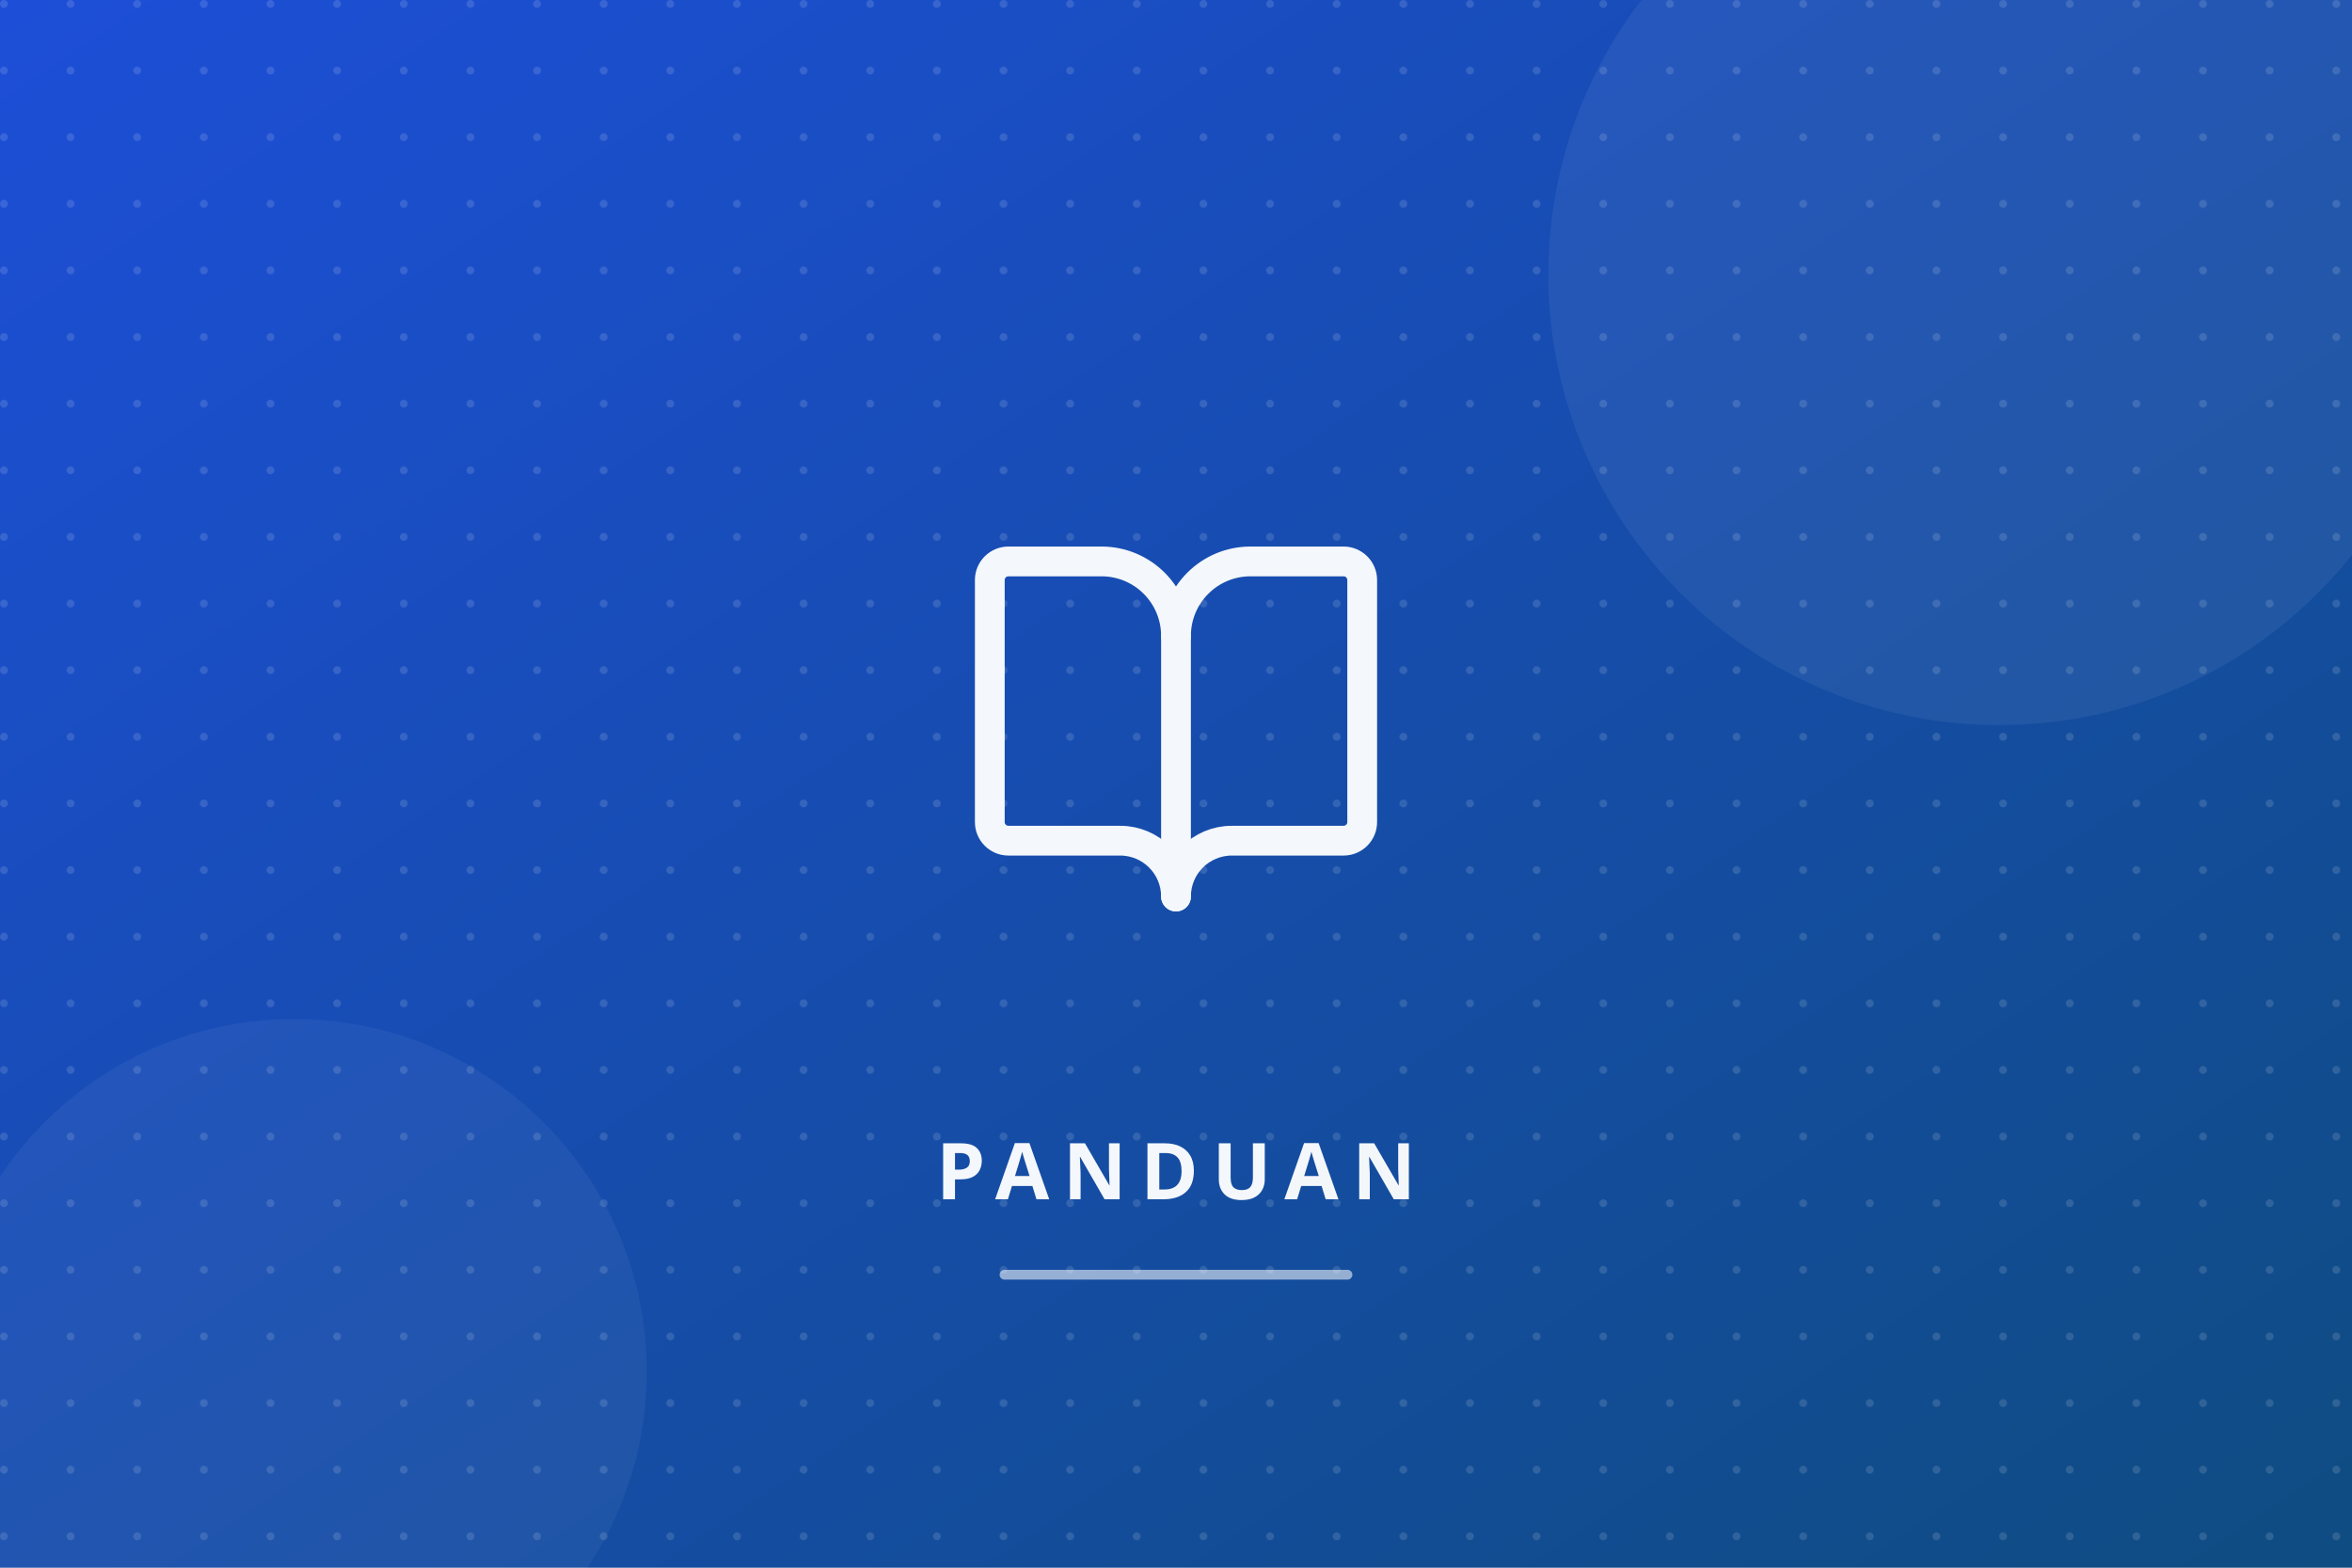
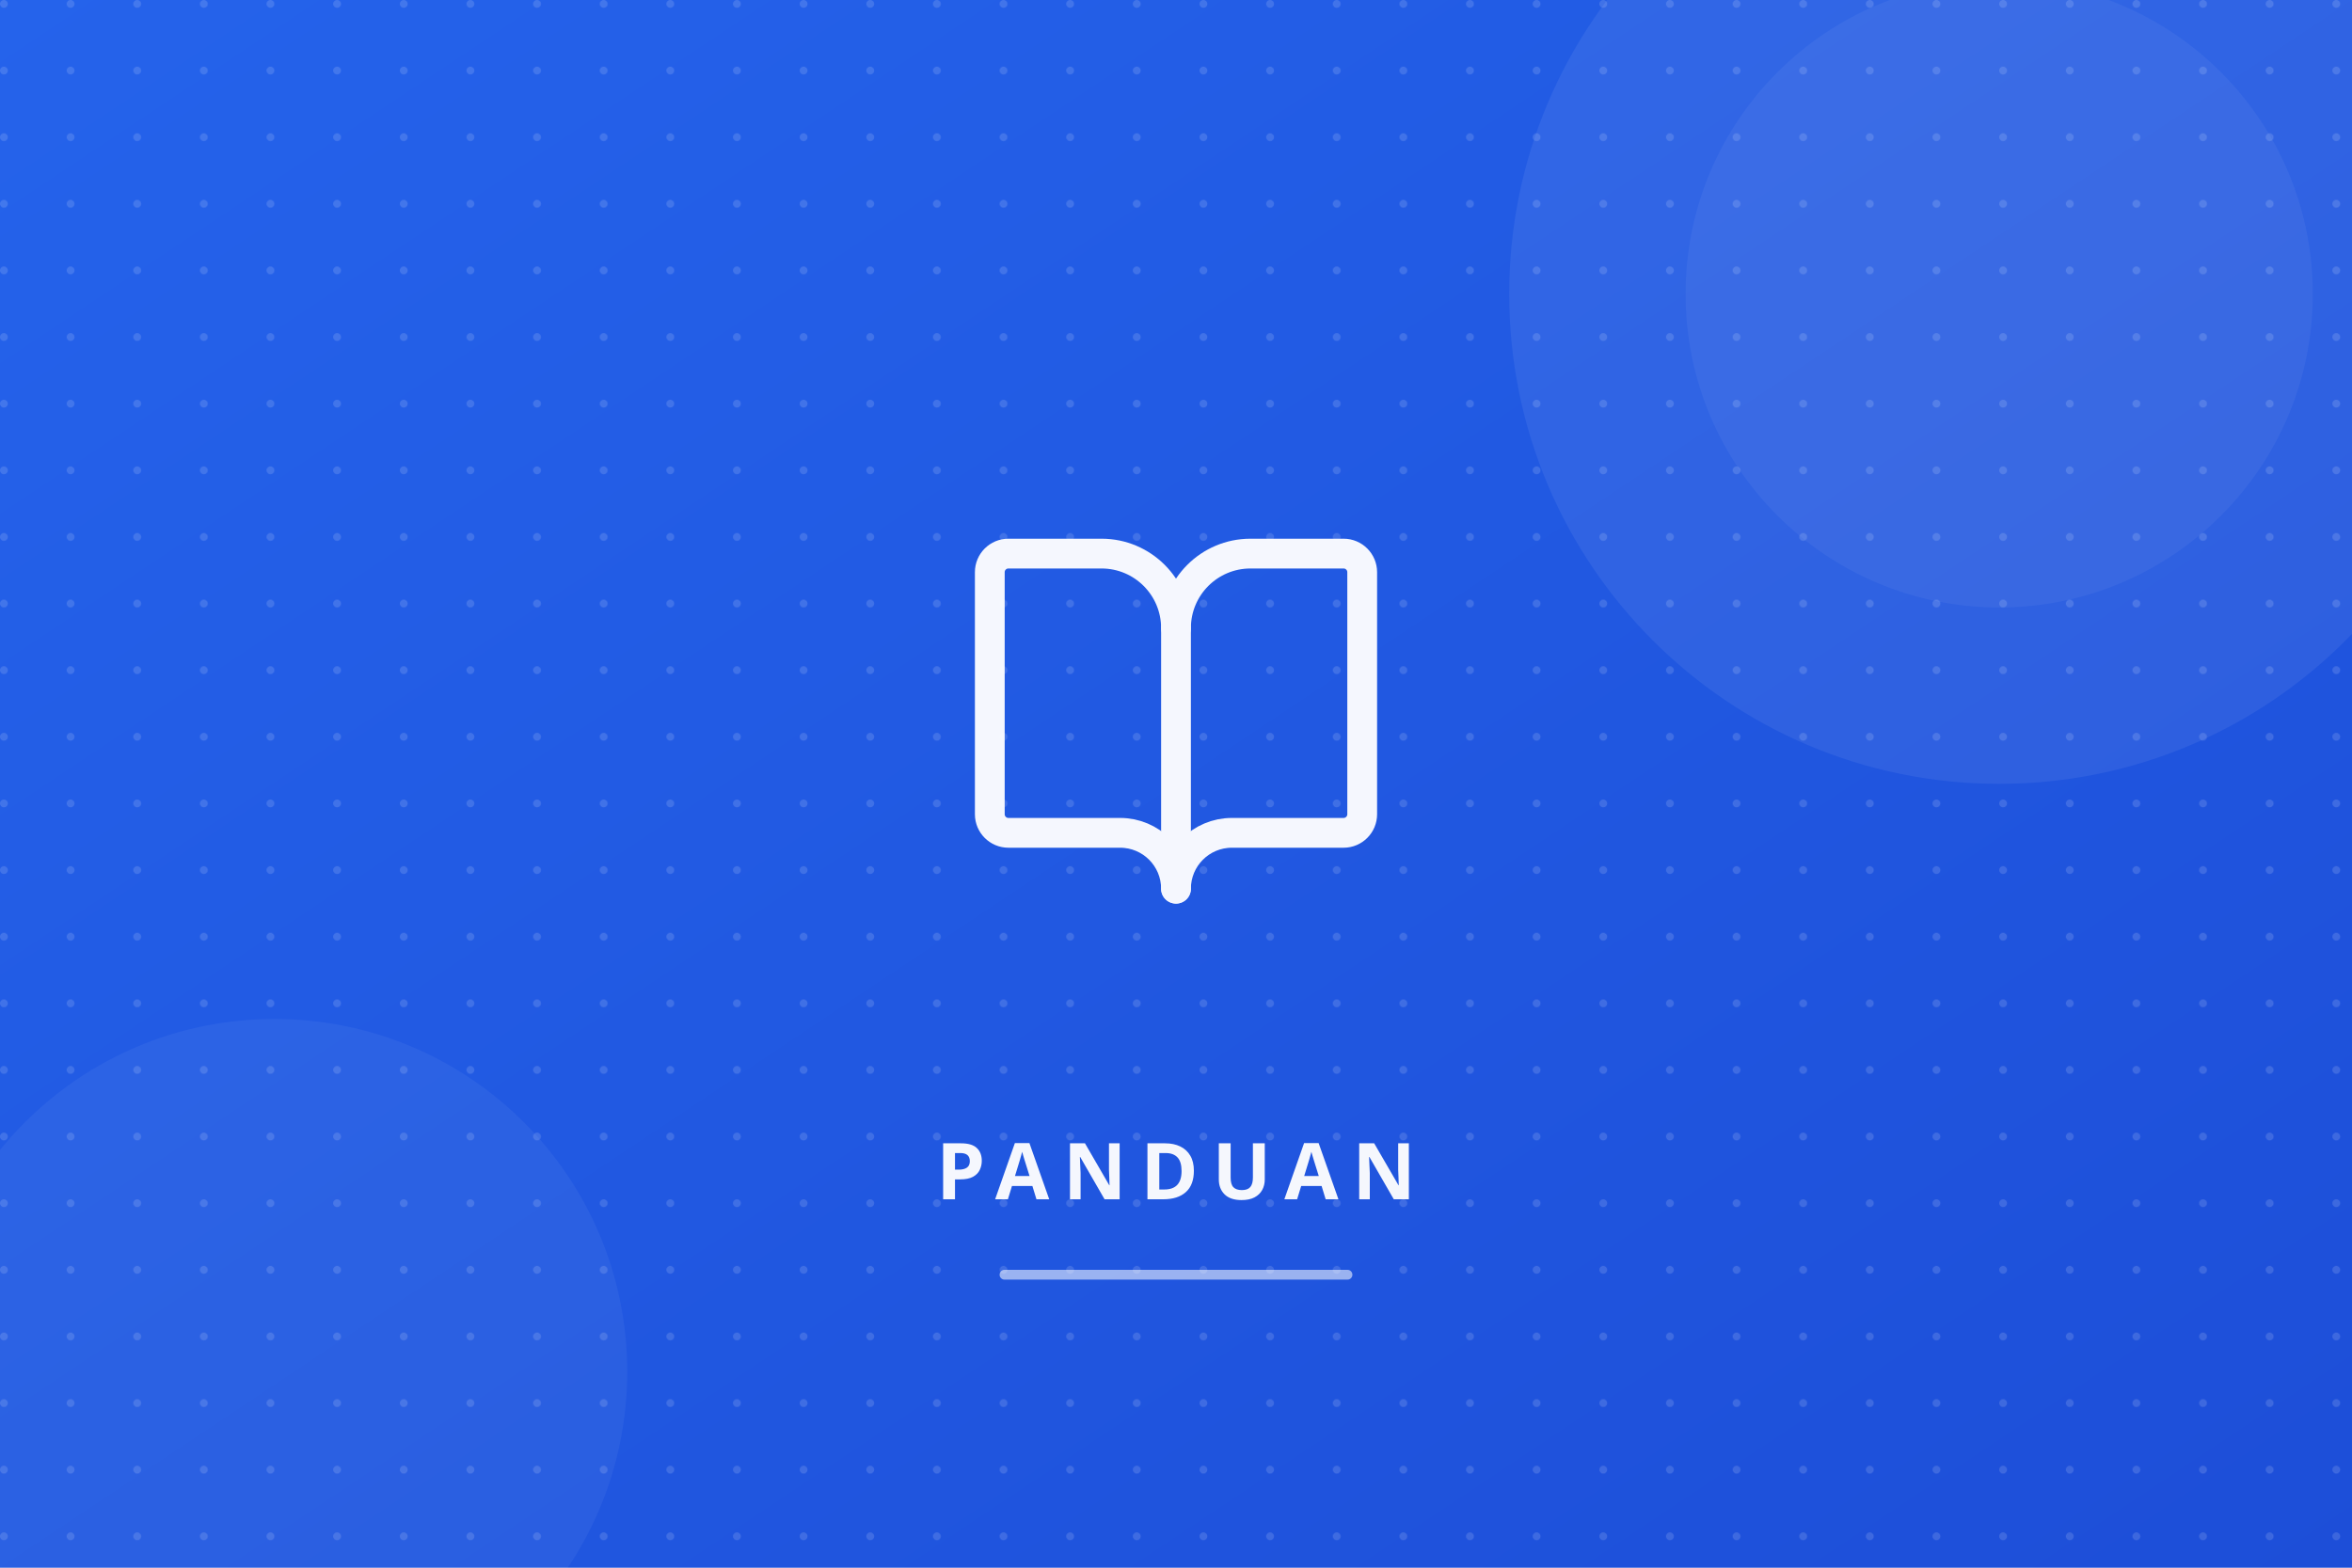
<svg xmlns="http://www.w3.org/2000/svg" viewBox="0 0 1200 800" width="1200" height="800" role="img" aria-label="Panduan">
  <defs>
    <linearGradient id="gpanduan1" x1="0" y1="0" x2="1" y2="1">
-       <stop offset="0" stop-color="#1D4ED8" />
-       <stop offset="1" stop-color="#0F4C81" />
+       <stop offset="0" stop-color="#2563eb" />
+       <stop offset="1" stop-color="#1d4ed8" />
    </linearGradient>
-     <pattern id="dpanduan1" width="34" height="34" patternUnits="userSpaceOnUse">
-       <circle cx="2" cy="2" r="2" fill="#fff" opacity=".13" />
+     <pattern id="tpanduan1" width="34" height="34" patternUnits="userSpaceOnUse">
+       <circle cx="2" cy="2" r="2" fill="#fff" opacity=".14" />
    </pattern>
  </defs>
  <rect width="1200" height="800" fill="url(#gpanduan1)" />
-   <rect width="1200" height="800" fill="url(#dpanduan1)" />
-   <circle cx="1020" cy="140" r="230" fill="#fff" opacity=".06" />
-   <circle cx="150" cy="700" r="180" fill="#fff" opacity=".05" />
-   <g transform="translate(600 372) scale(9.5) translate(-12 -12)" fill="none" stroke="#fff" stroke-width="1.6" stroke-linecap="round" stroke-linejoin="round" opacity=".95">
+   <rect width="1200" height="800" fill="url(#tpanduan1)" />
+   <circle cx="1020" cy="150" r="250" fill="#fff" opacity=".07" />
+   <circle cx="1020" cy="150" r="160" fill="#fff" opacity=".05" />
+   <circle cx="140" cy="700" r="180" fill="#fff" opacity=".05" />
+   <g transform="translate(600 368) scale(9.5) translate(-12 -12)" fill="none" stroke="#fff" stroke-width="1.6" stroke-linecap="round" stroke-linejoin="round" opacity=".95">
    <path d="M12 7v14" />
    <path d="M3 18a1 1 0 0 1-1-1V4a1 1 0 0 1 1-1h5a4 4 0 0 1 4 4 4 4 0 0 1 4-4h5a1 1 0 0 1 1 1v13a1 1 0 0 1-1 1h-6a3 3 0 0 0-3 3 3 3 0 0 0-3-3z" />
  </g>
  <text x="600" y="612" text-anchor="middle" font-family="'Space Grotesk','Segoe UI',system-ui,sans-serif" font-size="40" font-weight="700" fill="#fff" letter-spacing="7" opacity=".95">PANDUAN</text>
  <rect x="510" y="648" width="180" height="5" rx="2.5" fill="#fff" opacity=".55" />
</svg>
